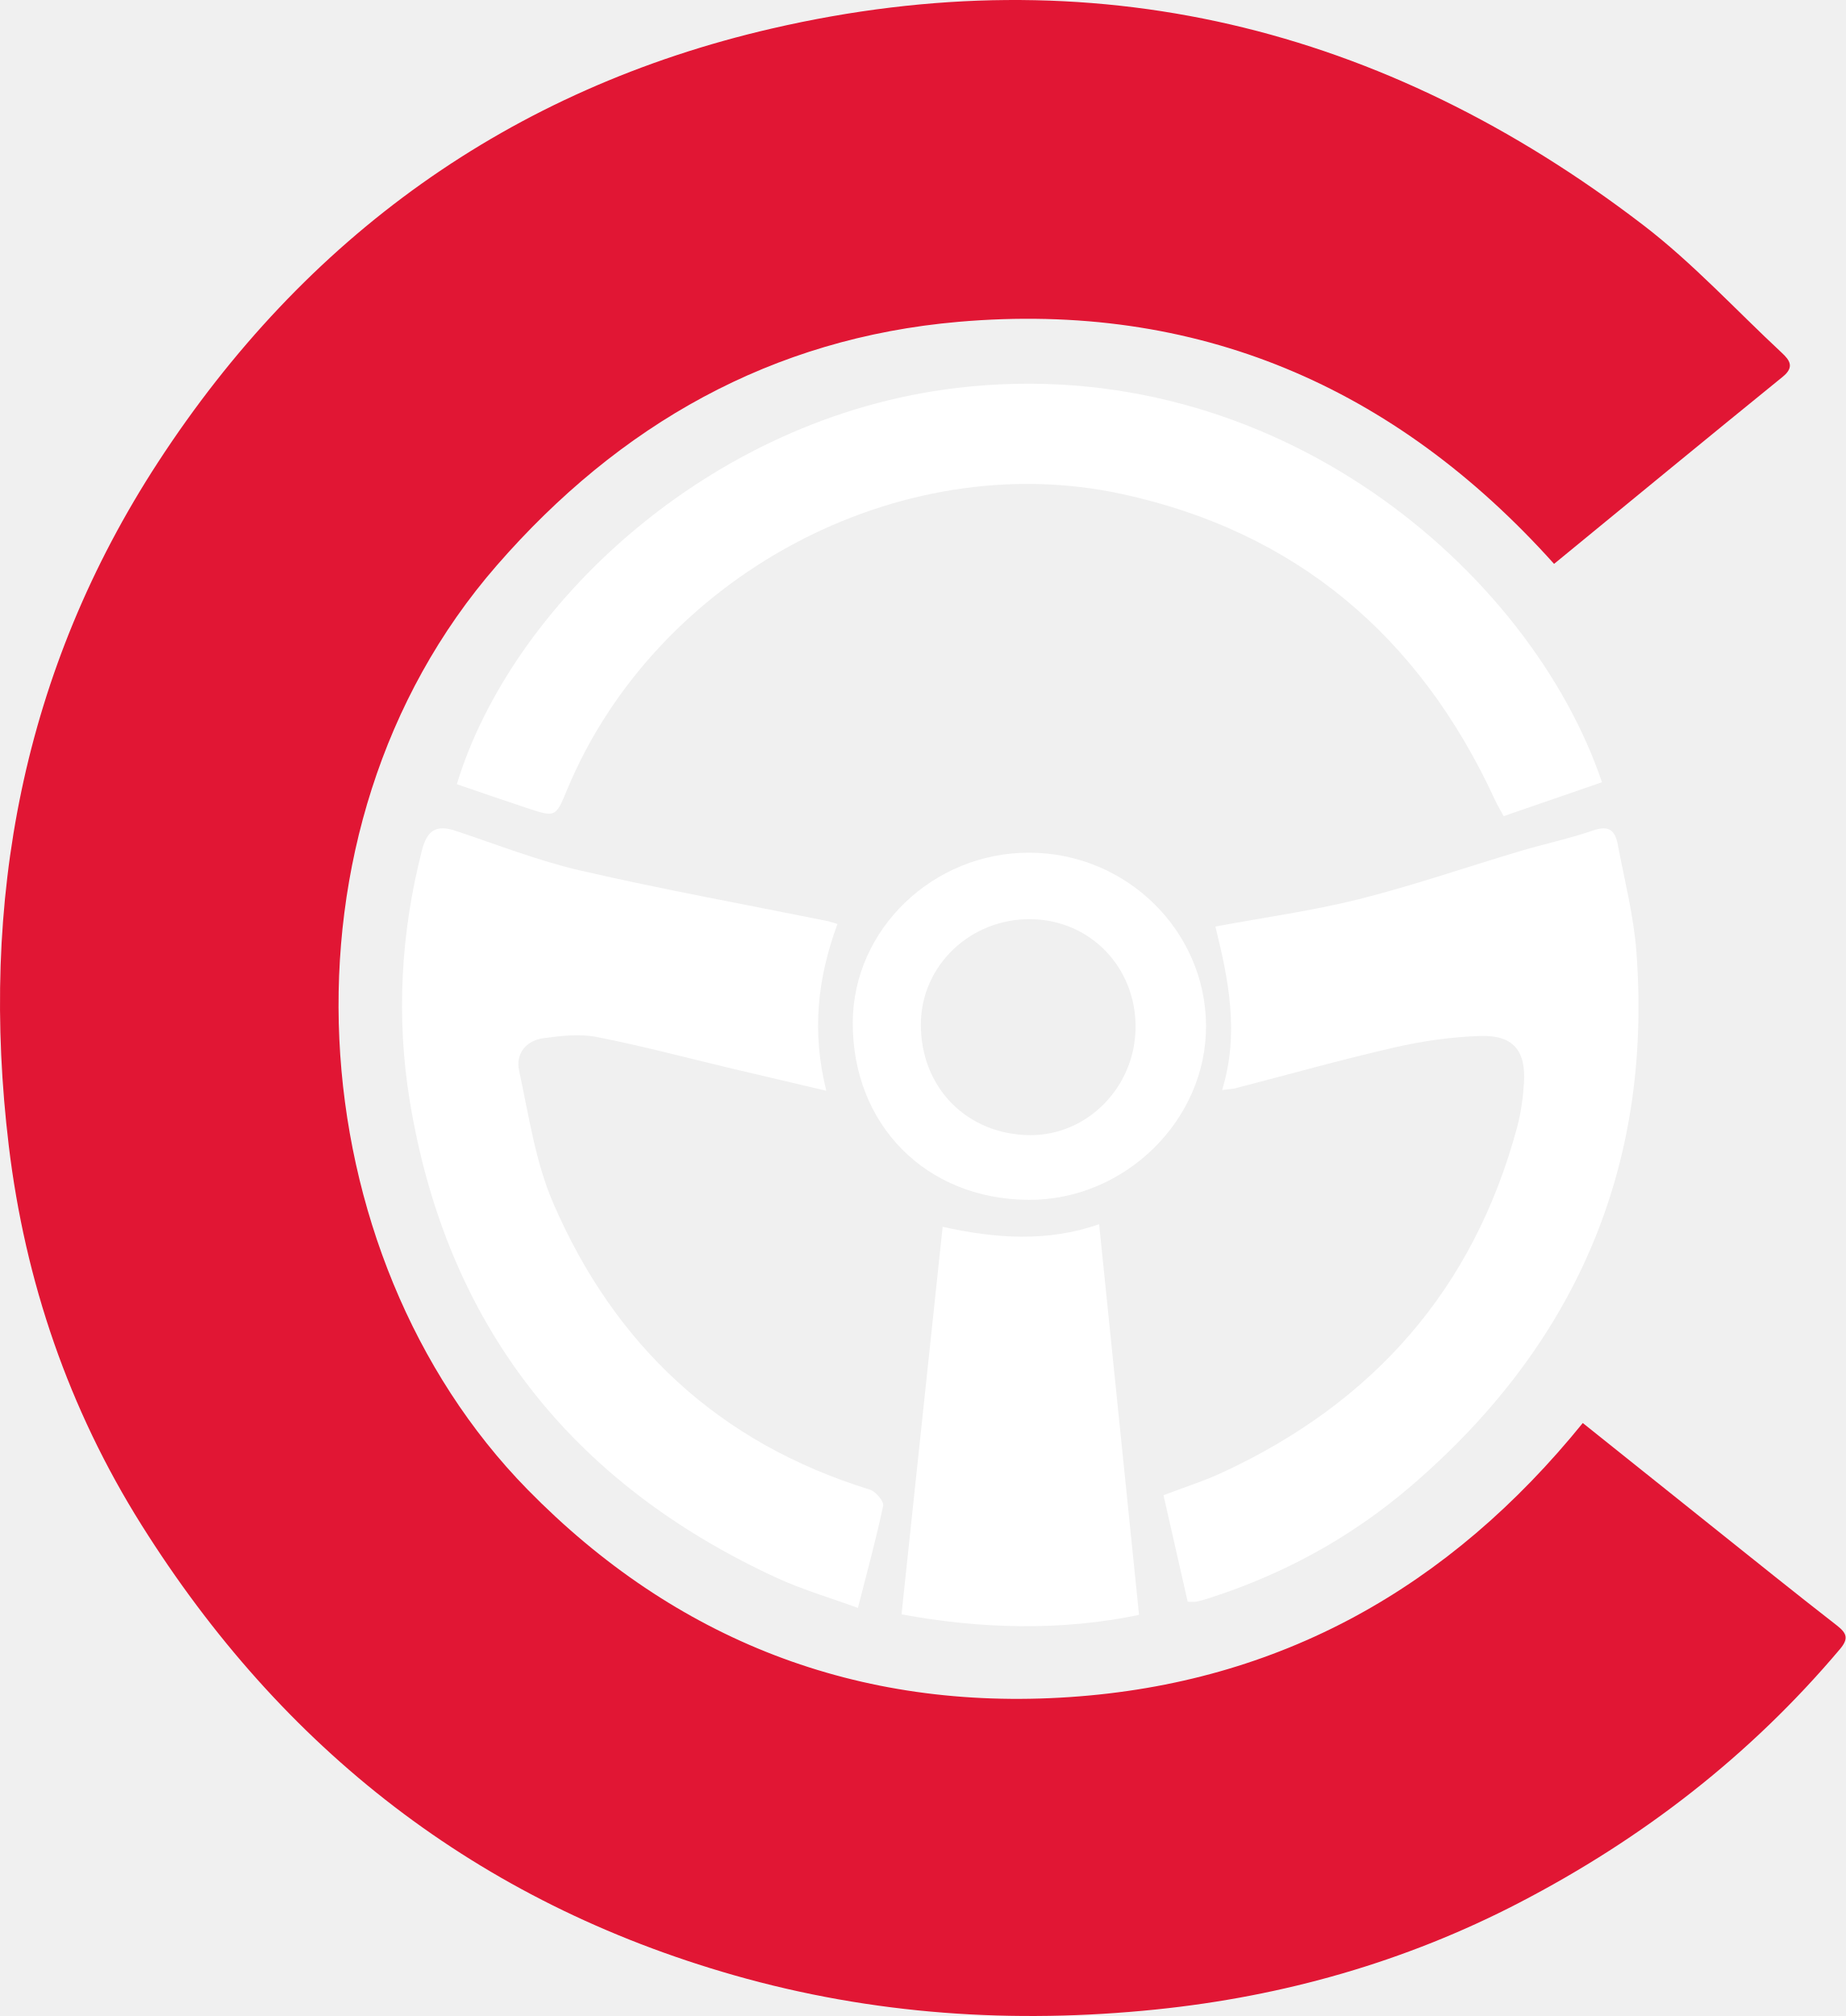
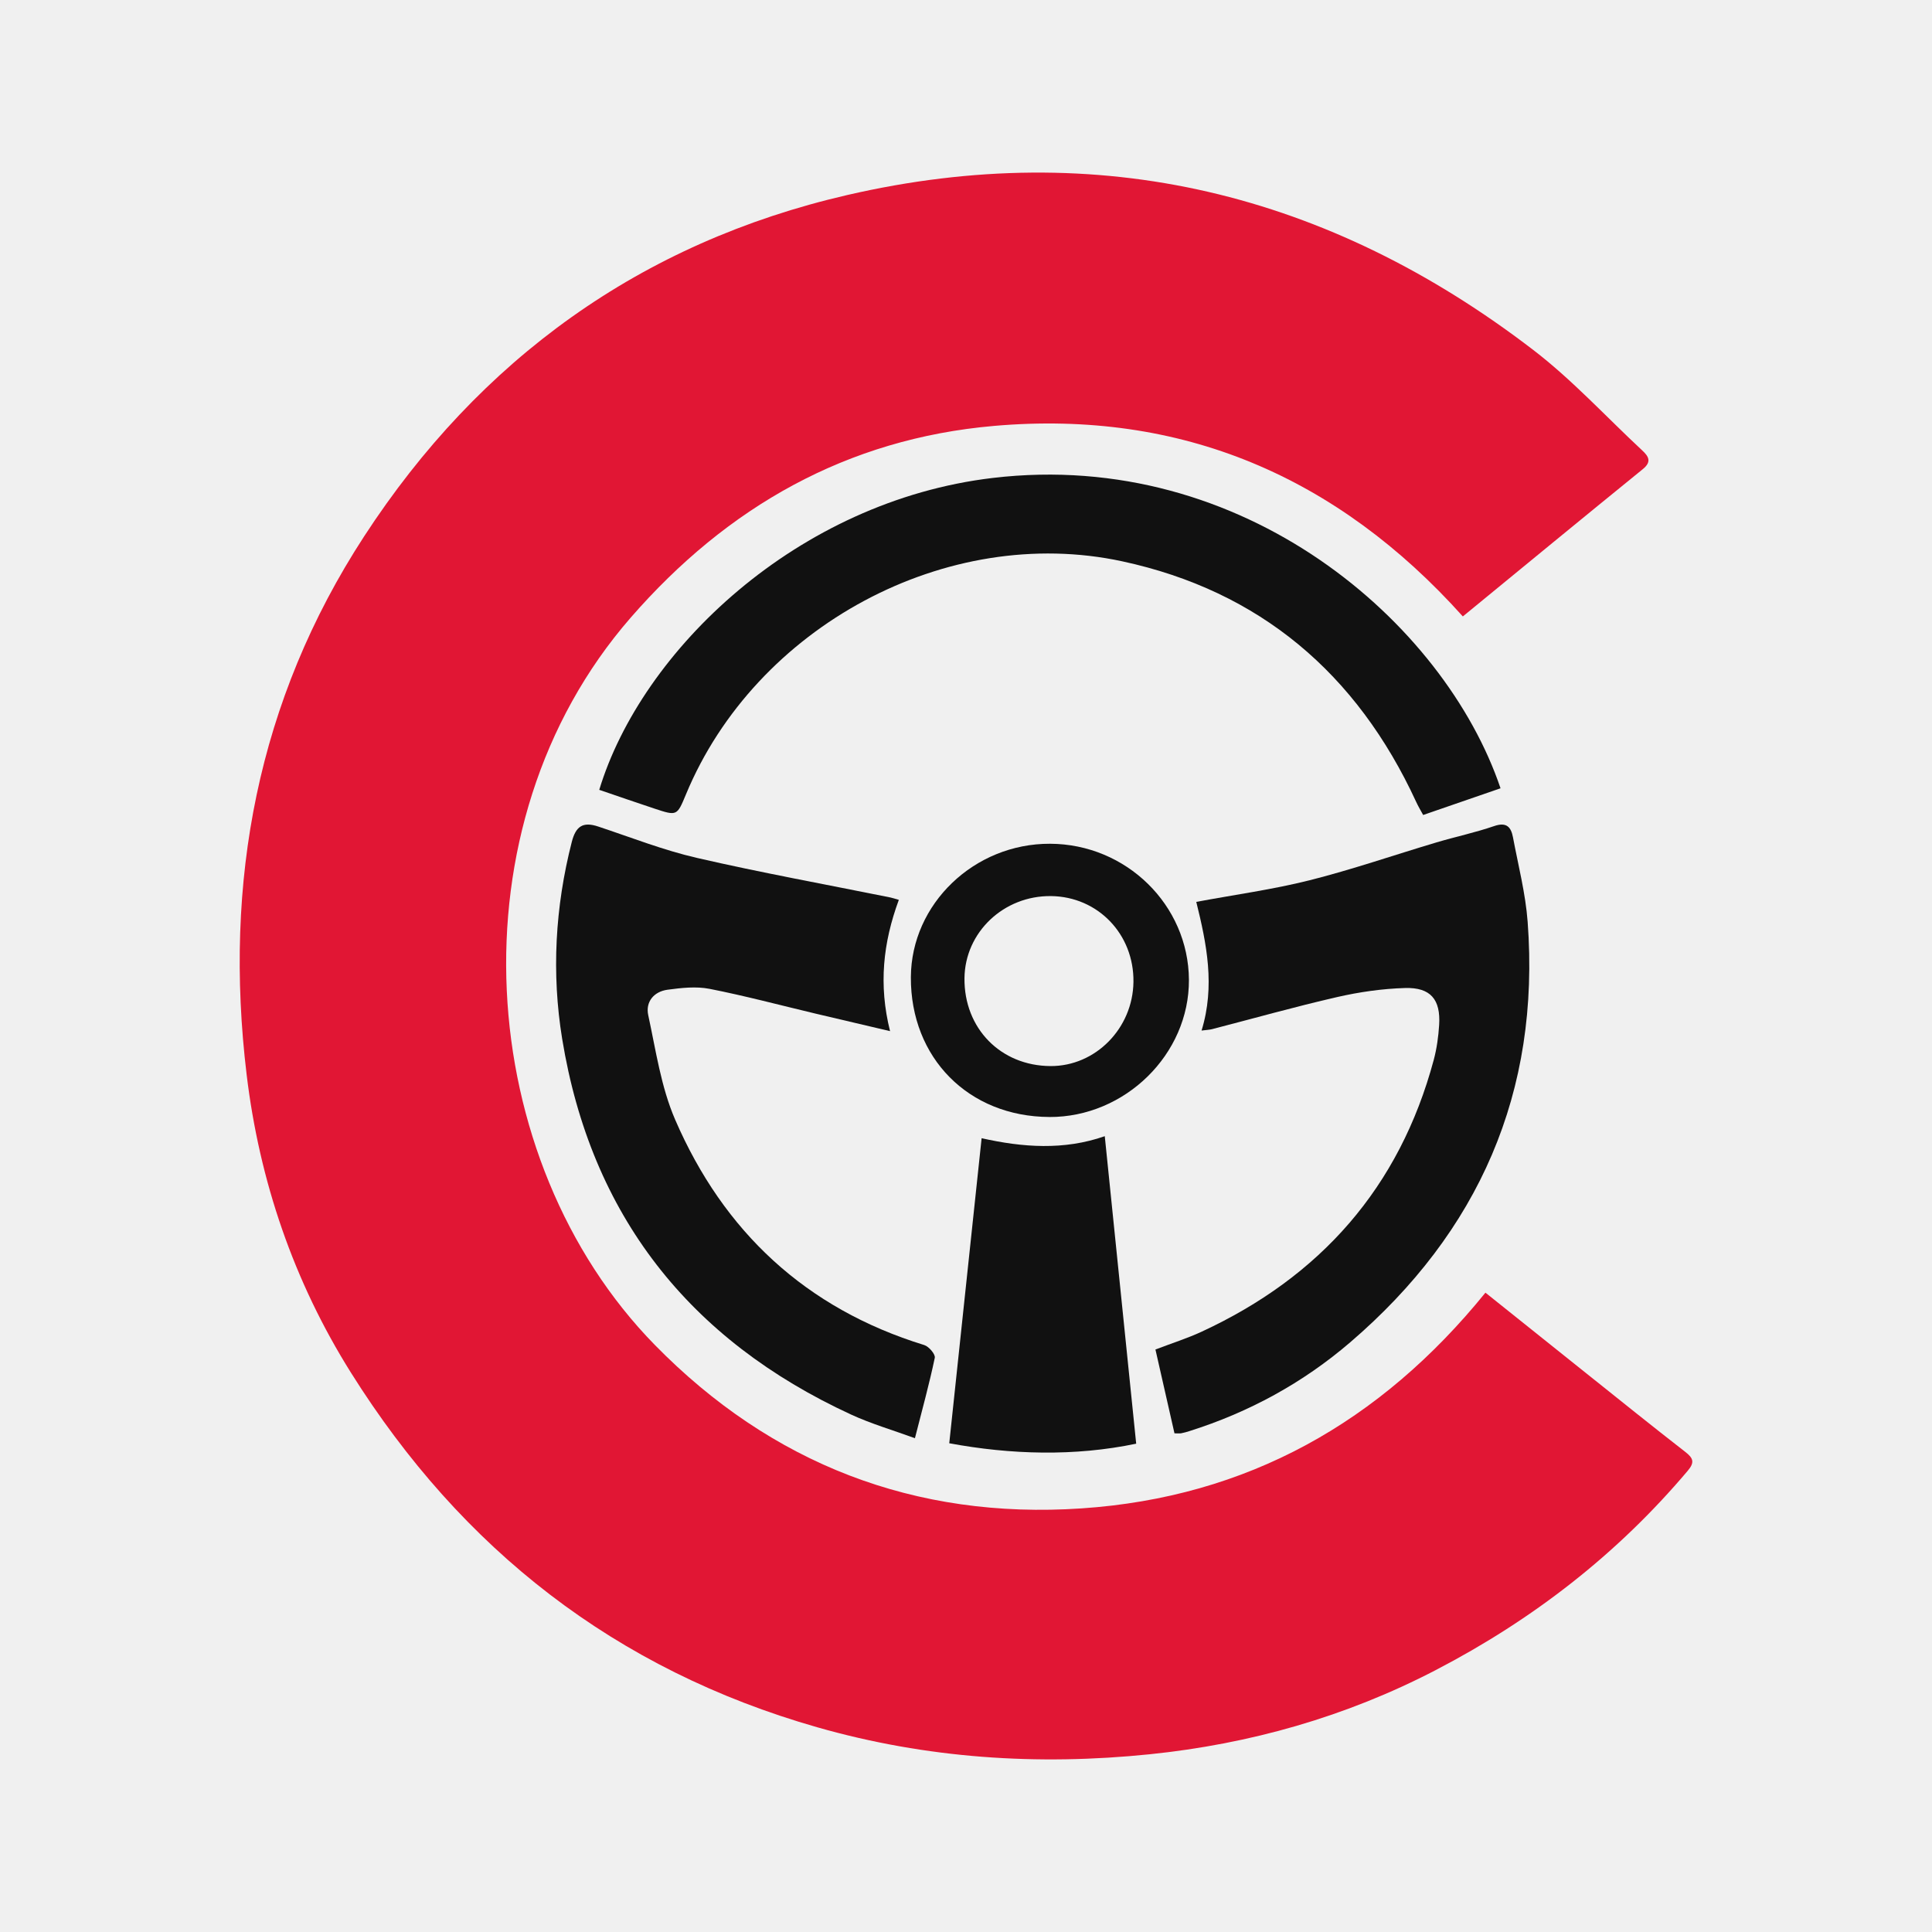
- <svg xmlns="http://www.w3.org/2000/svg" width="303" height="331" viewBox="0 0 303 331" fill="none">
+ <svg xmlns="http://www.w3.org/2000/svg" width="403" height="403" viewBox="-50 -36 403 403" fill="none">
+   <style>
+     .wheel { fill: #111111; }
+     @media (prefers-color-scheme: dark) {
+       .wheel { fill: #ffffff; }
+     }
+   </style>
  <path d="M259.855 233.644C267.191 239.516 274.042 245.001 280.9 250.473C287.772 255.958 294.608 261.472 301.551 266.866C303.219 268.16 303.522 269.046 302.065 270.769C287.349 288.21 269.684 301.875 249.469 312.374C230.712 322.122 210.702 327.783 189.804 329.928C166.422 332.326 143.278 330.807 120.494 324.302C78.382 312.276 46.332 287.183 23.224 250.36C11.261 231.302 4.114 210.33 1.446 188.156C-3.384 148.035 3.664 110.108 25.955 75.88C50.035 38.903 83.719 14.612 126.725 4.682C179.313 -7.464 227.149 4.274 269.789 36.968C277.929 43.206 284.962 50.886 292.503 57.905C293.848 59.157 294.63 60.268 292.679 61.857C280.224 71.97 267.839 82.167 255.137 92.583C228.973 63.418 196.465 49.43 157.346 52.841C126.669 55.514 101.702 69.698 81.558 92.836C43.614 136.417 48.895 206.069 86.599 244.551C110.855 269.306 140.821 280.98 175.589 278.639C210.118 276.318 237.936 260.684 259.847 233.644H259.855Z" fill="#E11634" />
-   <path d="M137.483 151.721C134.196 160.65 133.241 169.422 135.658 179.088C130.133 177.791 125.129 176.622 120.139 175.438C112.768 173.688 105.44 171.725 98.012 170.266C95.204 169.713 92.124 170.06 89.237 170.45C86.379 170.839 84.618 172.987 85.217 175.757C86.806 183.091 87.883 190.737 90.827 197.54C100.921 220.888 118.065 236.953 142.793 244.57C143.756 244.868 145.138 246.49 144.989 247.22C143.862 252.62 142.387 257.941 140.847 264C136.249 262.314 131.73 261.003 127.503 259.054C93.657 243.443 73.262 217.381 67.267 180.717C65.029 167.006 65.792 153.202 69.27 139.618C70.112 136.337 71.594 135.352 74.759 136.401C81.61 138.669 88.375 141.347 95.389 142.956C108.762 146.038 122.285 148.49 135.75 151.211C136.207 151.303 136.641 151.466 137.497 151.707L137.483 151.721Z" fill="white" />
-   <path d="M191 245.501C194.509 244.163 197.647 243.17 200.602 241.804C225.399 230.345 241.921 211.709 249.073 185.065C249.705 182.706 250.042 180.227 250.196 177.783C250.526 172.48 248.406 169.93 243.065 170.092C238.327 170.233 233.541 170.923 228.915 171.98C220.163 173.987 211.509 176.431 202.813 178.677C202.286 178.811 201.732 178.825 200.637 178.966C203.493 169.677 201.704 160.887 199.535 152.126C207.613 150.618 215.481 149.548 223.139 147.625C232.046 145.385 240.763 142.364 249.578 139.737C253.6 138.54 257.727 137.673 261.686 136.307C264.269 135.42 265.195 136.532 265.595 138.659C266.697 144.519 268.213 150.365 268.655 156.281C271.322 191.841 258.471 220.978 231.645 243.994C221.784 252.46 210.505 258.608 198.082 262.524C197.527 262.7 196.966 262.862 196.397 262.968C196.068 263.031 195.717 262.982 194.987 262.982C193.681 257.235 192.376 251.481 191.014 245.487L191 245.501Z" fill="white" />
-   <path d="M262.993 128.433C257.712 130.258 252.431 132.075 246.862 134C246.355 133.066 245.819 132.182 245.397 131.256C233.026 104.445 212.754 87.273 184.117 81.093C147.461 73.173 107.587 94.715 93.082 129.709C91.223 134.192 91.216 134.221 86.555 132.681C82.689 131.405 78.844 130.065 75 128.753C83.83 99.634 116.318 68.511 157.107 63.692C209.424 57.511 251.305 93.845 263 128.433H262.993Z" fill="white" />
-   <path d="M148.007 265.057C150.262 243.779 152.503 222.705 154.758 201.421C163.278 203.334 171.921 203.986 180.447 201C182.648 222.565 184.807 243.674 187 265.141C174.176 267.825 160.797 267.433 148 265.05L148.007 265.057Z" fill="white" />
-   <path d="M168.861 196.993C152.037 196.917 139.917 184.667 140 167.833C140.077 152.541 153.218 139.945 169.028 140C184.921 140.055 197.902 152.769 198 168.372C198.09 183.892 184.685 197.069 168.868 197L168.861 196.993ZM186.429 168.821C186.561 158.88 179.028 151.034 169.243 150.916C159.361 150.799 151.279 158.465 151.182 168.047C151.078 178.514 158.729 186.326 169.139 186.374C178.514 186.416 186.304 178.514 186.429 168.821Z" fill="white" />
+   <path d="M137.483 151.721C134.196 160.65 133.241 169.422 135.658 179.088C130.133 177.791 125.129 176.622 120.139 175.438C112.768 173.688 105.44 171.725 98.012 170.266C95.204 169.713 92.124 170.06 89.237 170.45C86.379 170.839 84.618 172.987 85.217 175.757C86.806 183.091 87.883 190.737 90.827 197.54C100.921 220.888 118.065 236.953 142.793 244.57C143.756 244.868 145.138 246.49 144.989 247.22C143.862 252.62 142.387 257.941 140.847 264C136.249 262.314 131.73 261.003 127.503 259.054C93.657 243.443 73.262 217.381 67.267 180.717C65.029 167.006 65.792 153.202 69.27 139.618C70.112 136.337 71.594 135.352 74.759 136.401C81.61 138.669 88.375 141.347 95.389 142.956C108.762 146.038 122.285 148.49 135.75 151.211C136.207 151.303 136.641 151.466 137.497 151.707L137.483 151.721Z" class="wheel" />
+   <path d="M191 245.501C194.509 244.163 197.647 243.17 200.602 241.804C225.399 230.345 241.921 211.709 249.073 185.065C249.705 182.706 250.042 180.227 250.196 177.783C250.526 172.48 248.406 169.93 243.065 170.092C238.327 170.233 233.541 170.923 228.915 171.98C220.163 173.987 211.509 176.431 202.813 178.677C202.286 178.811 201.732 178.825 200.637 178.966C203.493 169.677 201.704 160.887 199.535 152.126C207.613 150.618 215.481 149.548 223.139 147.625C232.046 145.385 240.763 142.364 249.578 139.737C253.6 138.54 257.727 137.673 261.686 136.307C264.269 135.42 265.195 136.532 265.595 138.659C266.697 144.519 268.213 150.365 268.655 156.281C271.322 191.841 258.471 220.978 231.645 243.994C221.784 252.46 210.505 258.608 198.082 262.524C197.527 262.7 196.966 262.862 196.397 262.968C196.068 263.031 195.717 262.982 194.987 262.982C193.681 257.235 192.376 251.481 191.014 245.487L191 245.501Z" class="wheel" />
+   <path d="M262.993 128.433C257.712 130.258 252.431 132.075 246.862 134C246.355 133.066 245.819 132.182 245.397 131.256C233.026 104.445 212.754 87.273 184.117 81.093C147.461 73.173 107.587 94.715 93.082 129.709C91.223 134.192 91.216 134.221 86.555 132.681C82.689 131.405 78.844 130.065 75 128.753C83.83 99.634 116.318 68.511 157.107 63.692C209.424 57.511 251.305 93.845 263 128.433H262.993Z" class="wheel" />
+   <path d="M148.007 265.057C150.262 243.779 152.503 222.705 154.758 201.421C163.278 203.334 171.921 203.986 180.447 201C182.648 222.565 184.807 243.674 187 265.141C174.176 267.825 160.797 267.433 148 265.05L148.007 265.057Z" class="wheel" />
+   <path d="M168.861 196.993C152.037 196.917 139.917 184.667 140 167.833C140.077 152.541 153.218 139.945 169.028 140C184.921 140.055 197.902 152.769 198 168.372C198.09 183.892 184.685 197.069 168.868 197L168.861 196.993ZM186.429 168.821C186.561 158.88 179.028 151.034 169.243 150.916C159.361 150.799 151.279 158.465 151.182 168.047C151.078 178.514 158.729 186.326 169.139 186.374C178.514 186.416 186.304 178.514 186.429 168.821Z" class="wheel" />
</svg>
